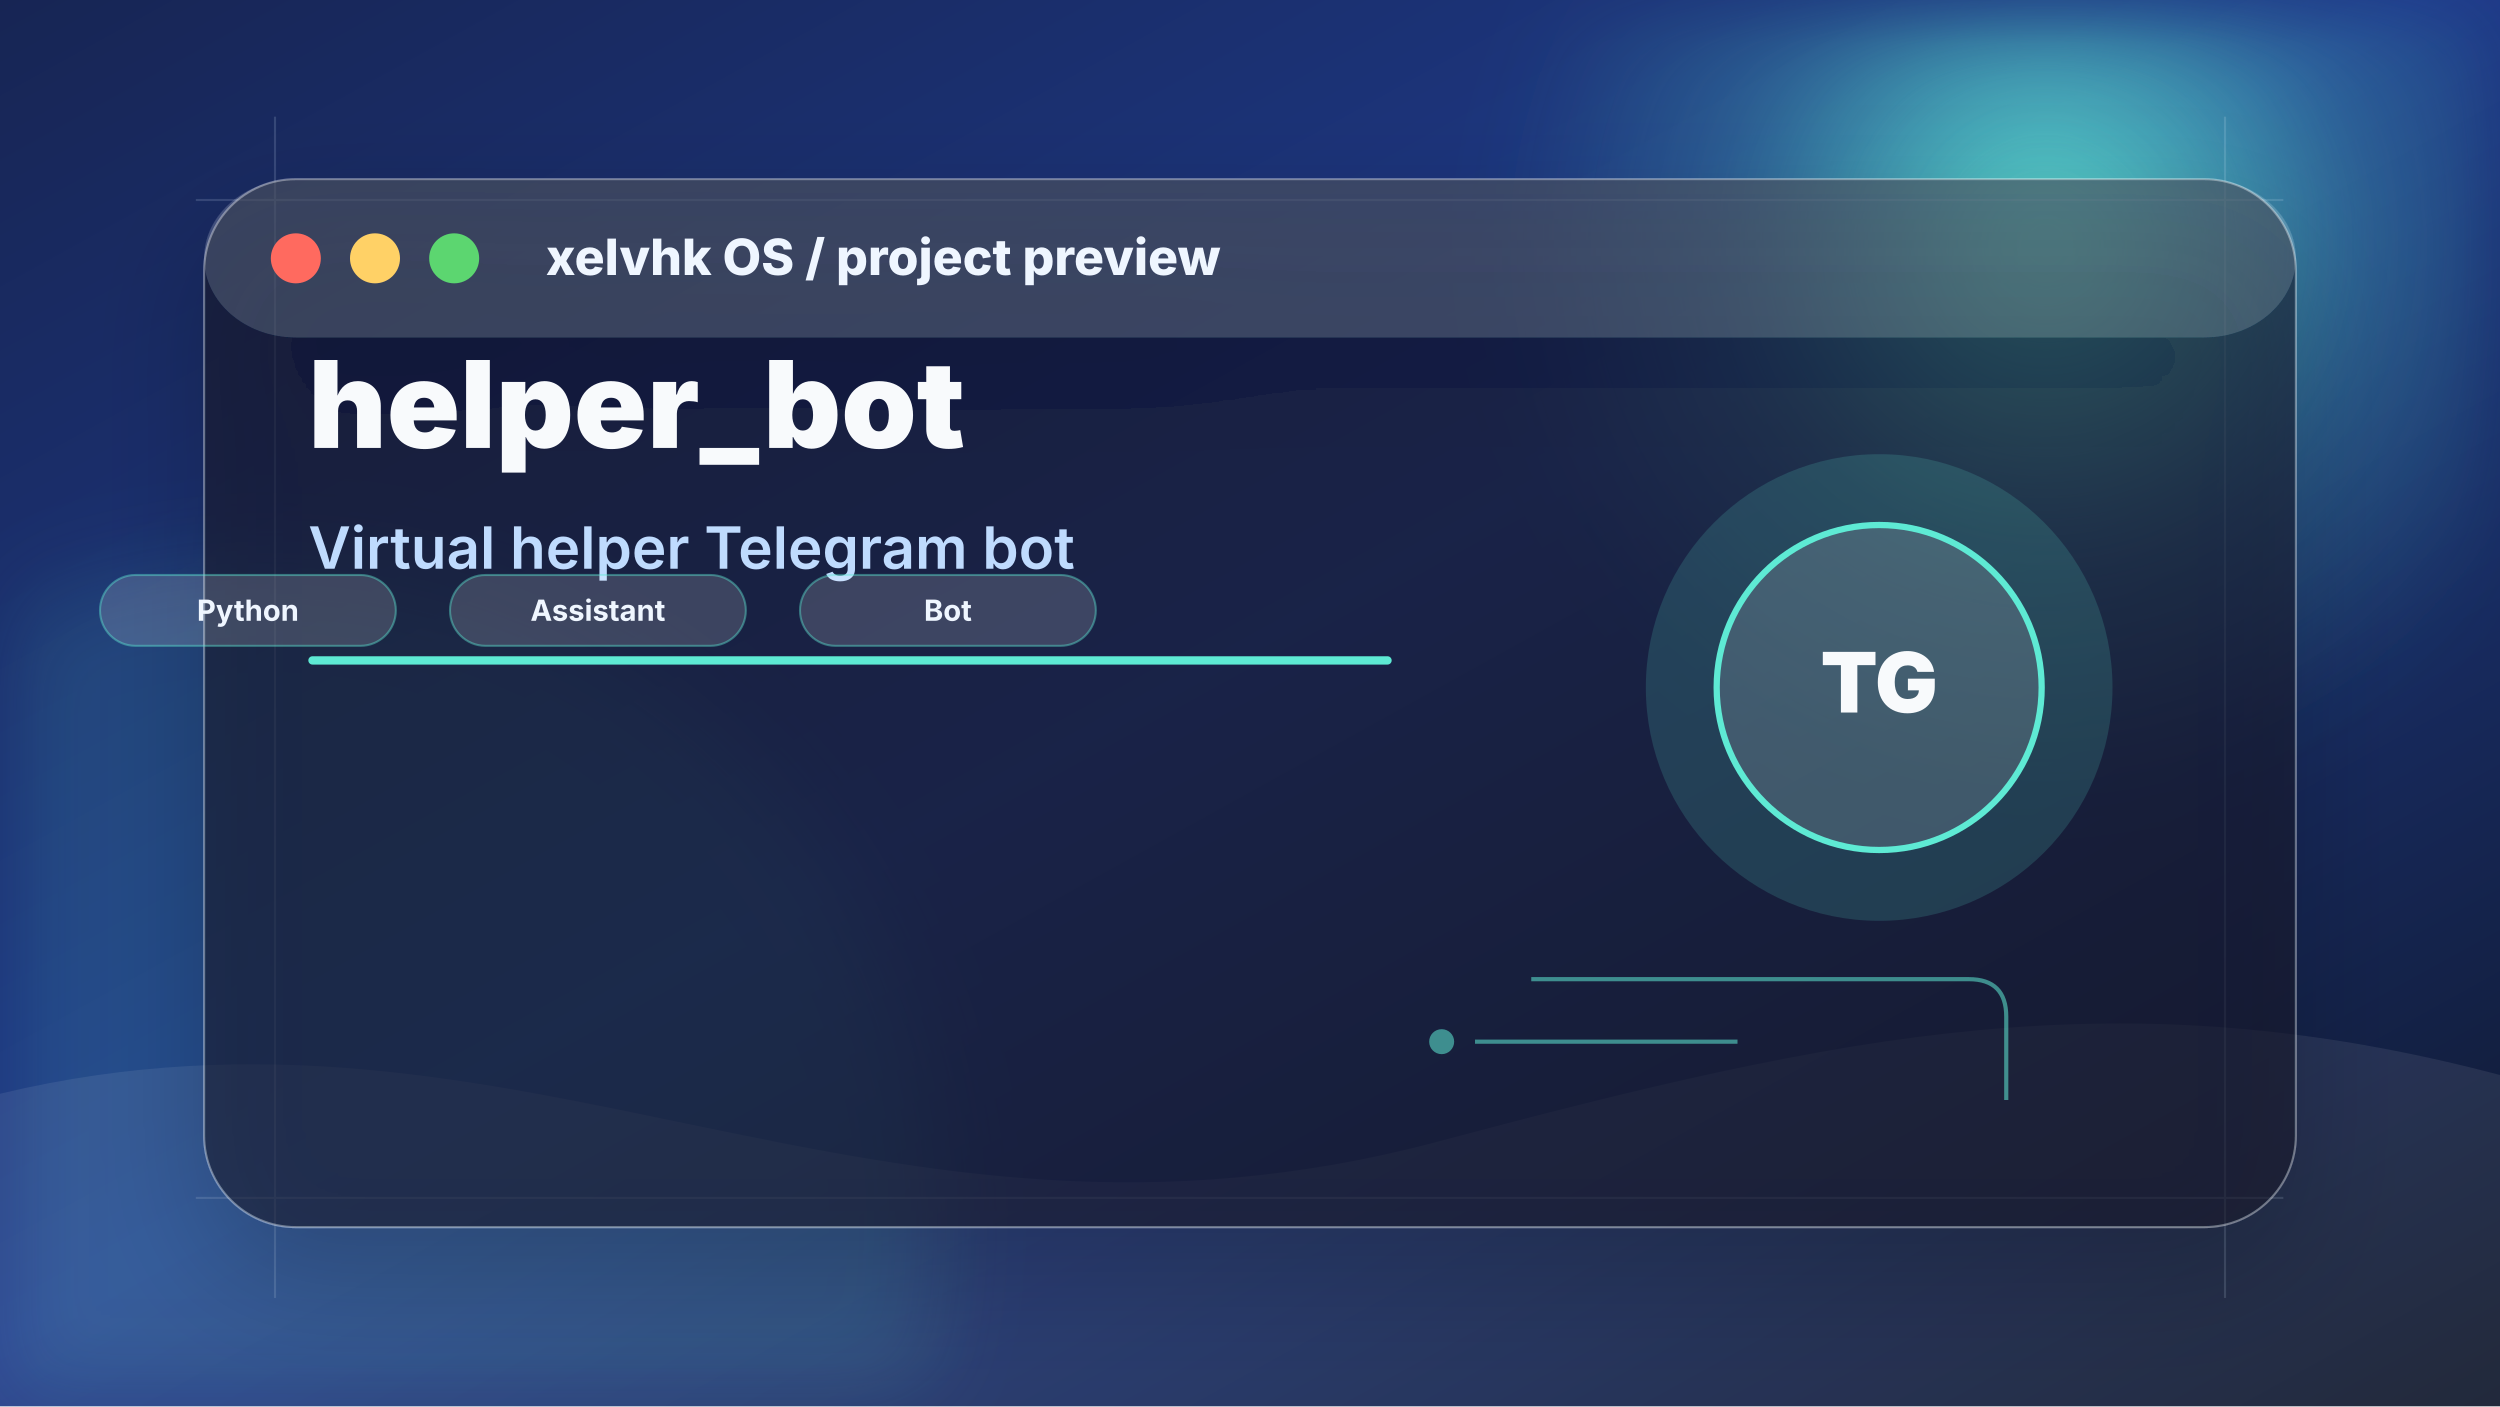
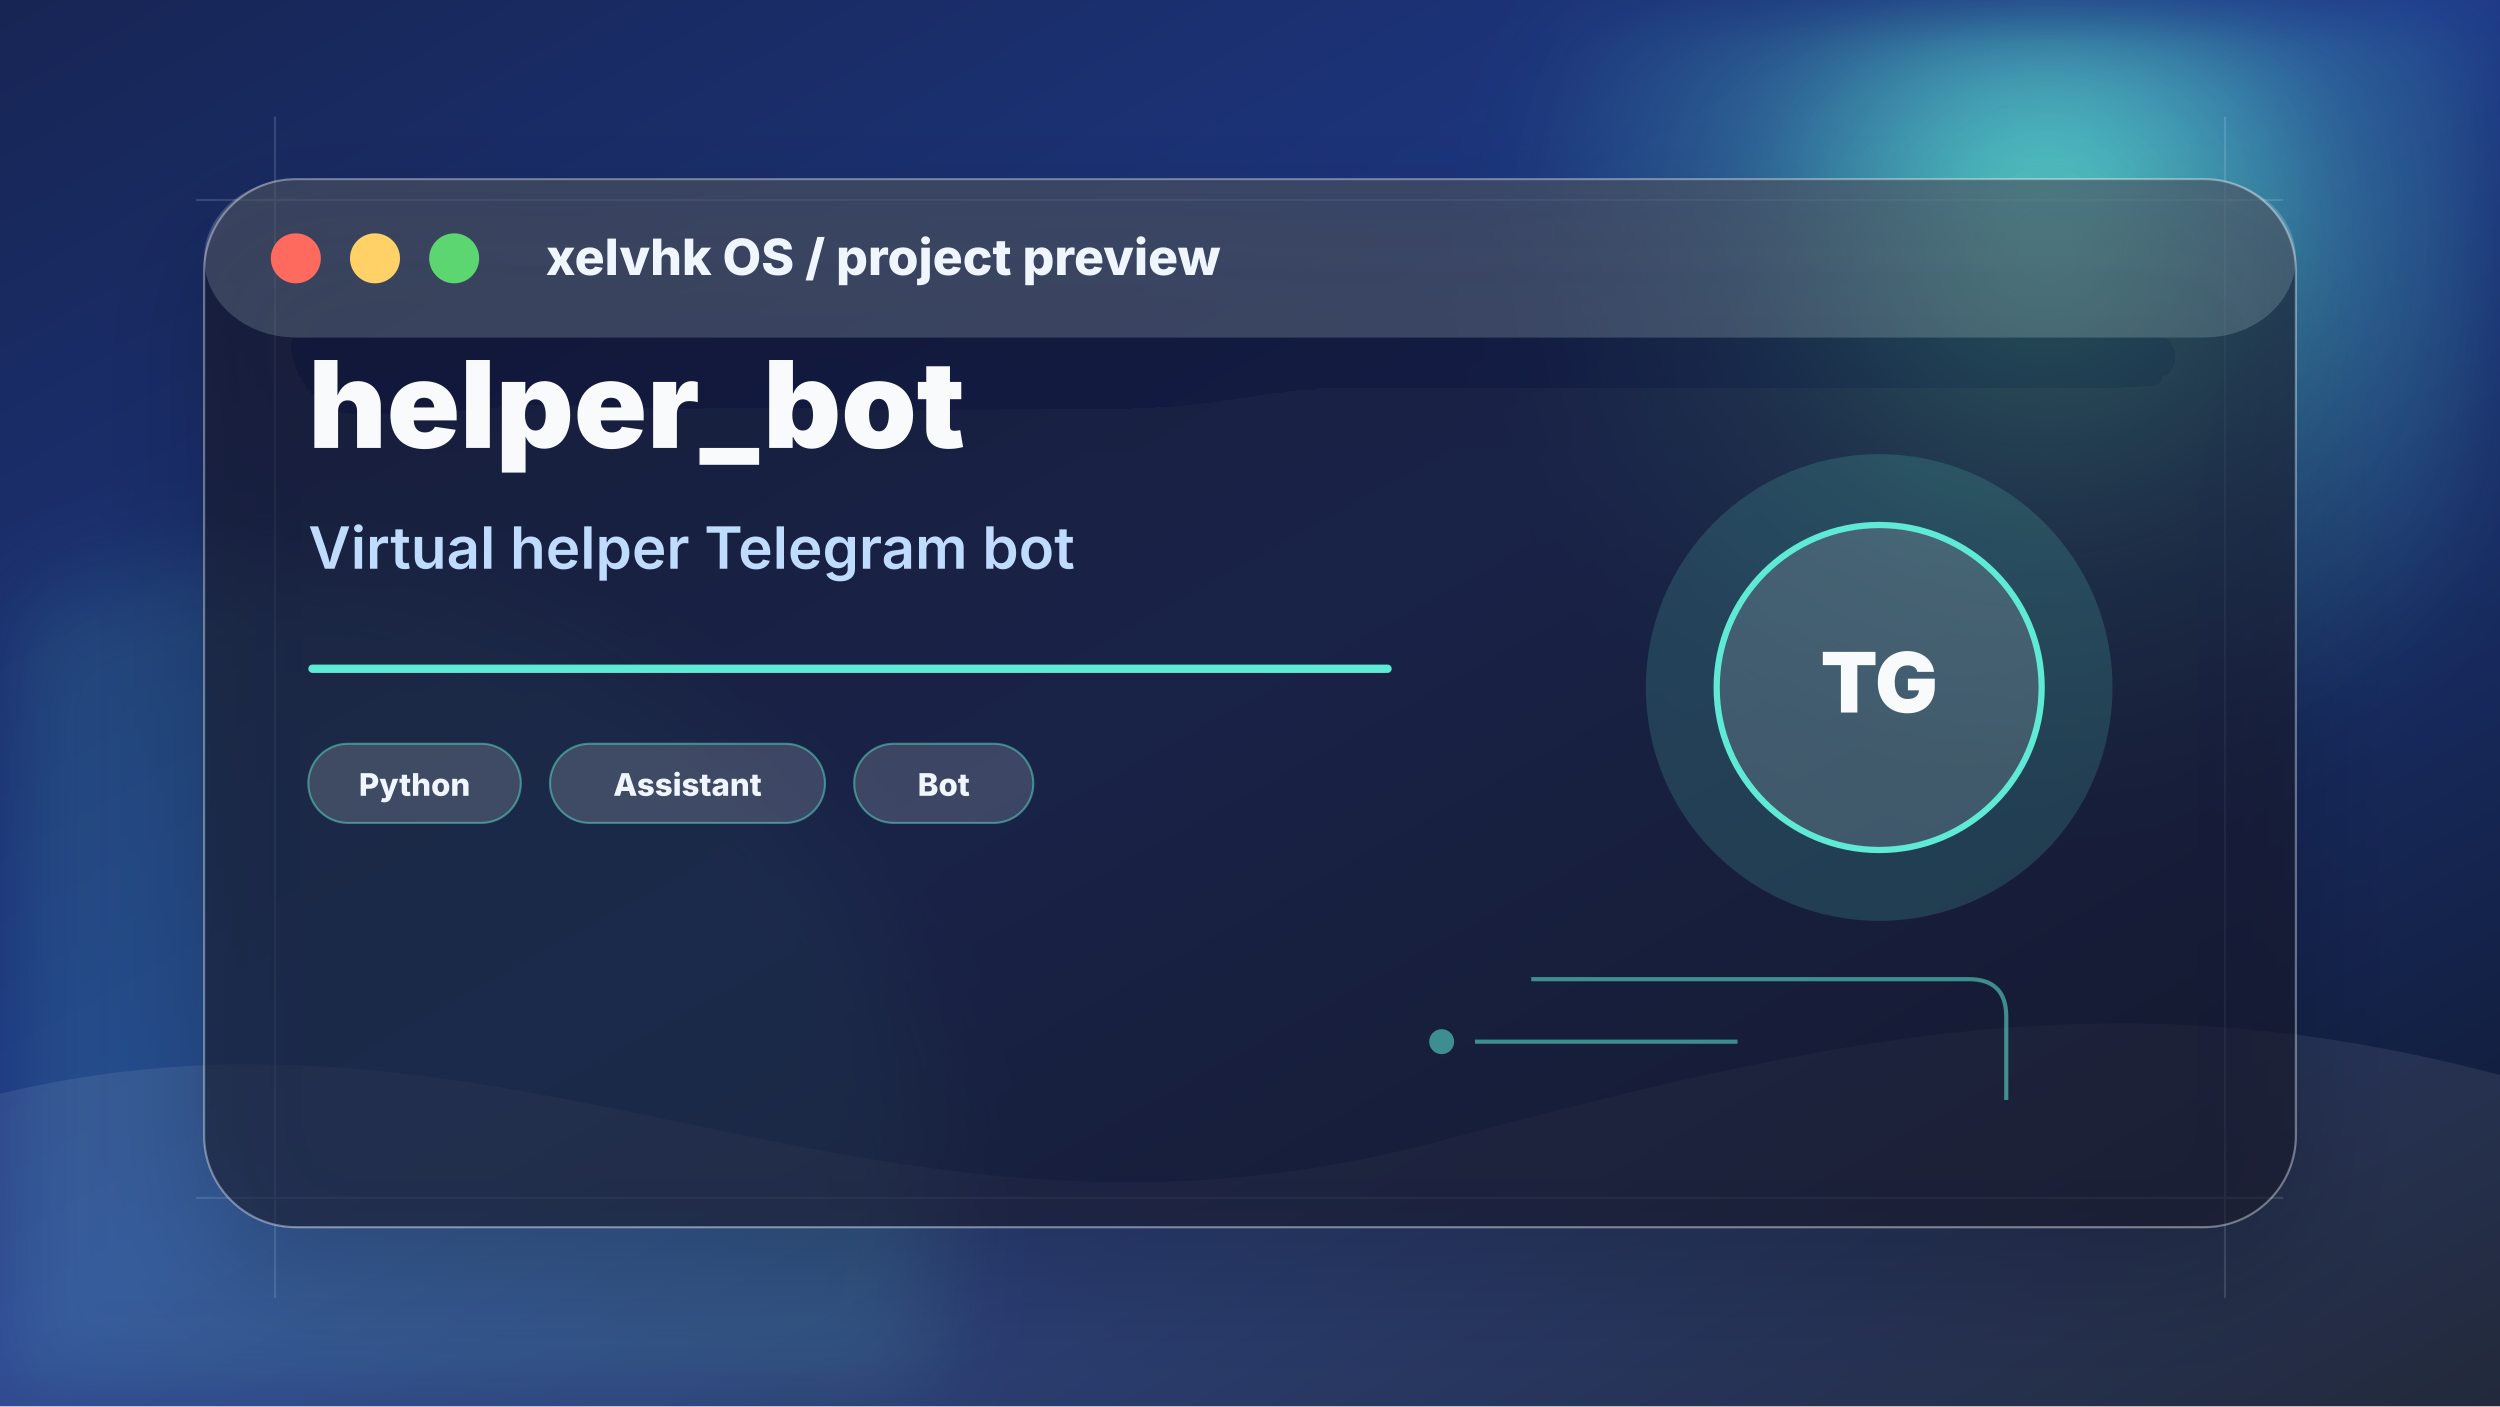
<svg xmlns="http://www.w3.org/2000/svg" width="1200" height="675" viewBox="0 0 1200 675" role="img" aria-label="helper_bot preview">
  <defs>
    <linearGradient id="bg" x1="0" y1="0" x2="1" y2="1">
      <stop offset="0" stop-color="#172554" />
      <stop offset="0.48" stop-color="#1e3a8a" />
      <stop offset="1" stop-color="#0f172a" />
    </linearGradient>
    <radialGradient id="orb" cx="50%" cy="50%" r="50%">
      <stop offset="0" stop-color="#5eead4" stop-opacity="0.95" />
      <stop offset="0.58" stop-color="#5eead4" stop-opacity="0.22" />
      <stop offset="1" stop-color="#5eead4" stop-opacity="0" />
    </radialGradient>
    <filter id="blur">
      <feGaussianBlur stdDeviation="22" />
    </filter>
    <filter id="shadow" x="-20%" y="-20%" width="140%" height="140%">
      <feDropShadow dx="0" dy="24" stdDeviation="28" flood-color="#020617" flood-opacity="0.34" />
    </filter>
  </defs>
  <rect width="1200" height="675" fill="url(#bg)" />
  <circle cx="982" cy="118" r="260" fill="url(#orb)" filter="url(#blur)" />
  <circle cx="130" cy="590" r="320" fill="#5eead4" opacity="0.12" filter="url(#blur)" />
  <path d="M0 525 C250 465 420 620 690 548 C885 496 1018 468 1200 516 L1200 675 L0 675 Z" fill="#ffffff" opacity="0.08" />
  <g opacity="0.16" stroke="#dbeafe" stroke-width="1">
    <path d="M94 96 H1096" />
    <path d="M94 575 H1096" />
    <path d="M132 56 V623" />
    <path d="M1068 56 V623" />
  </g>
  <g filter="url(#shadow)">
    <rect x="98" y="86" width="1004" height="503" rx="44" fill="rgba(15,23,42,0.58)" stroke="rgba(255,255,255,0.36)" />
    <rect x="98" y="86" width="1004" height="76" rx="44" fill="rgba(255,255,255,0.16)" />
    <circle cx="142" cy="124" r="12" fill="#ff6b5f" />
    <circle cx="180" cy="124" r="12" fill="#ffd166" />
    <circle cx="218" cy="124" r="12" fill="#5bd66f" />
    <text x="262" y="132" font-family="Manrope, Inter, Arial, sans-serif" font-size="24" font-weight="800" fill="#eff6ff">xelvhk OS / project preview</text>
  </g>
  <g transform="translate(790 218)">
    <circle cx="112" cy="112" r="112" fill="#5eead4" opacity="0.16" />
    <circle cx="112" cy="112" r="78" fill="rgba(255,255,255,0.14)" stroke="#5eead4" stroke-width="3" />
    <text x="112" y="124" text-anchor="middle" font-family="Manrope, Inter, Arial, sans-serif" font-size="40" font-weight="900" fill="#f8fafc">TG</text>
  </g>
  <g transform="translate(148 215)">
    <text x="0" y="0" font-family="Manrope, Inter, Arial, sans-serif" font-size="58" font-weight="900" fill="#f8fafc">helper_bot</text>
    <text x="0" y="58" font-family="Manrope, Inter, Arial, sans-serif" font-size="28" font-weight="600" fill="#bfdbfe">Virtual helper Telegram bot</text>
-     <rect x="0" y="100" width="520" height="4" rx="2" fill="#5eead4" />
-   </g>
-   <g transform="translate(48 276)">
-     <rect width="142" height="34" rx="17" fill="rgba(255,255,255,0.16)" stroke="#5eead4" stroke-opacity="0.42" />
-     <text x="71" y="22" text-anchor="middle" font-family="Manrope, Inter, Arial, sans-serif" font-size="14" font-weight="700" fill="#eff6ff">Python</text>
-   </g>
-   <g transform="translate(216 276)">
-     <rect width="142" height="34" rx="17" fill="rgba(255,255,255,0.16)" stroke="#5eead4" stroke-opacity="0.42" />
-     <text x="71" y="22" text-anchor="middle" font-family="Manrope, Inter, Arial, sans-serif" font-size="14" font-weight="700" fill="#eff6ff">Assistant</text>
-   </g>
-   <g transform="translate(384 276)">
-     <rect width="142" height="34" rx="17" fill="rgba(255,255,255,0.16)" stroke="#5eead4" stroke-opacity="0.42" />
-     <text x="71" y="22" text-anchor="middle" font-family="Manrope, Inter, Arial, sans-serif" font-size="14" font-weight="700" fill="#eff6ff">Bot</text>
+     <rect x="0" y="104" width="520" height="4" rx="2" fill="#5eead4" />
+     <g transform="translate(0 142)">
+       <g transform="translate(0 0)">
+         <rect width="102" height="38" rx="19" fill="rgba(255,255,255,0.16)" stroke="#5eead4" stroke-opacity="0.48" />
+         <text x="51" y="25" text-anchor="middle" font-family="Manrope, Inter, Arial, sans-serif" font-size="15" font-weight="800" fill="#eff6ff">Python</text>
+       </g>
+       <g transform="translate(116 0)">
+         <rect width="132" height="38" rx="19" fill="rgba(255,255,255,0.16)" stroke="#5eead4" stroke-opacity="0.48" />
+         <text x="66" y="25" text-anchor="middle" font-family="Manrope, Inter, Arial, sans-serif" font-size="15" font-weight="800" fill="#eff6ff">Assistant</text>
+       </g>
+       <g transform="translate(262 0)">
+         <rect width="86" height="38" rx="19" fill="rgba(255,255,255,0.16)" stroke="#5eead4" stroke-opacity="0.48" />
+         <text x="43" y="25" text-anchor="middle" font-family="Manrope, Inter, Arial, sans-serif" font-size="15" font-weight="800" fill="#eff6ff">Bot</text>
+       </g>
+     </g>
  </g>
  <g opacity="0.55" fill="none" stroke="#5eead4" stroke-width="2">
    <path d="M735 470 h210 q18 0 18 18 v40" />
    <path d="M708 500 h126" />
    <circle cx="692" cy="500" r="5" fill="#5eead4" />
  </g>
</svg>
